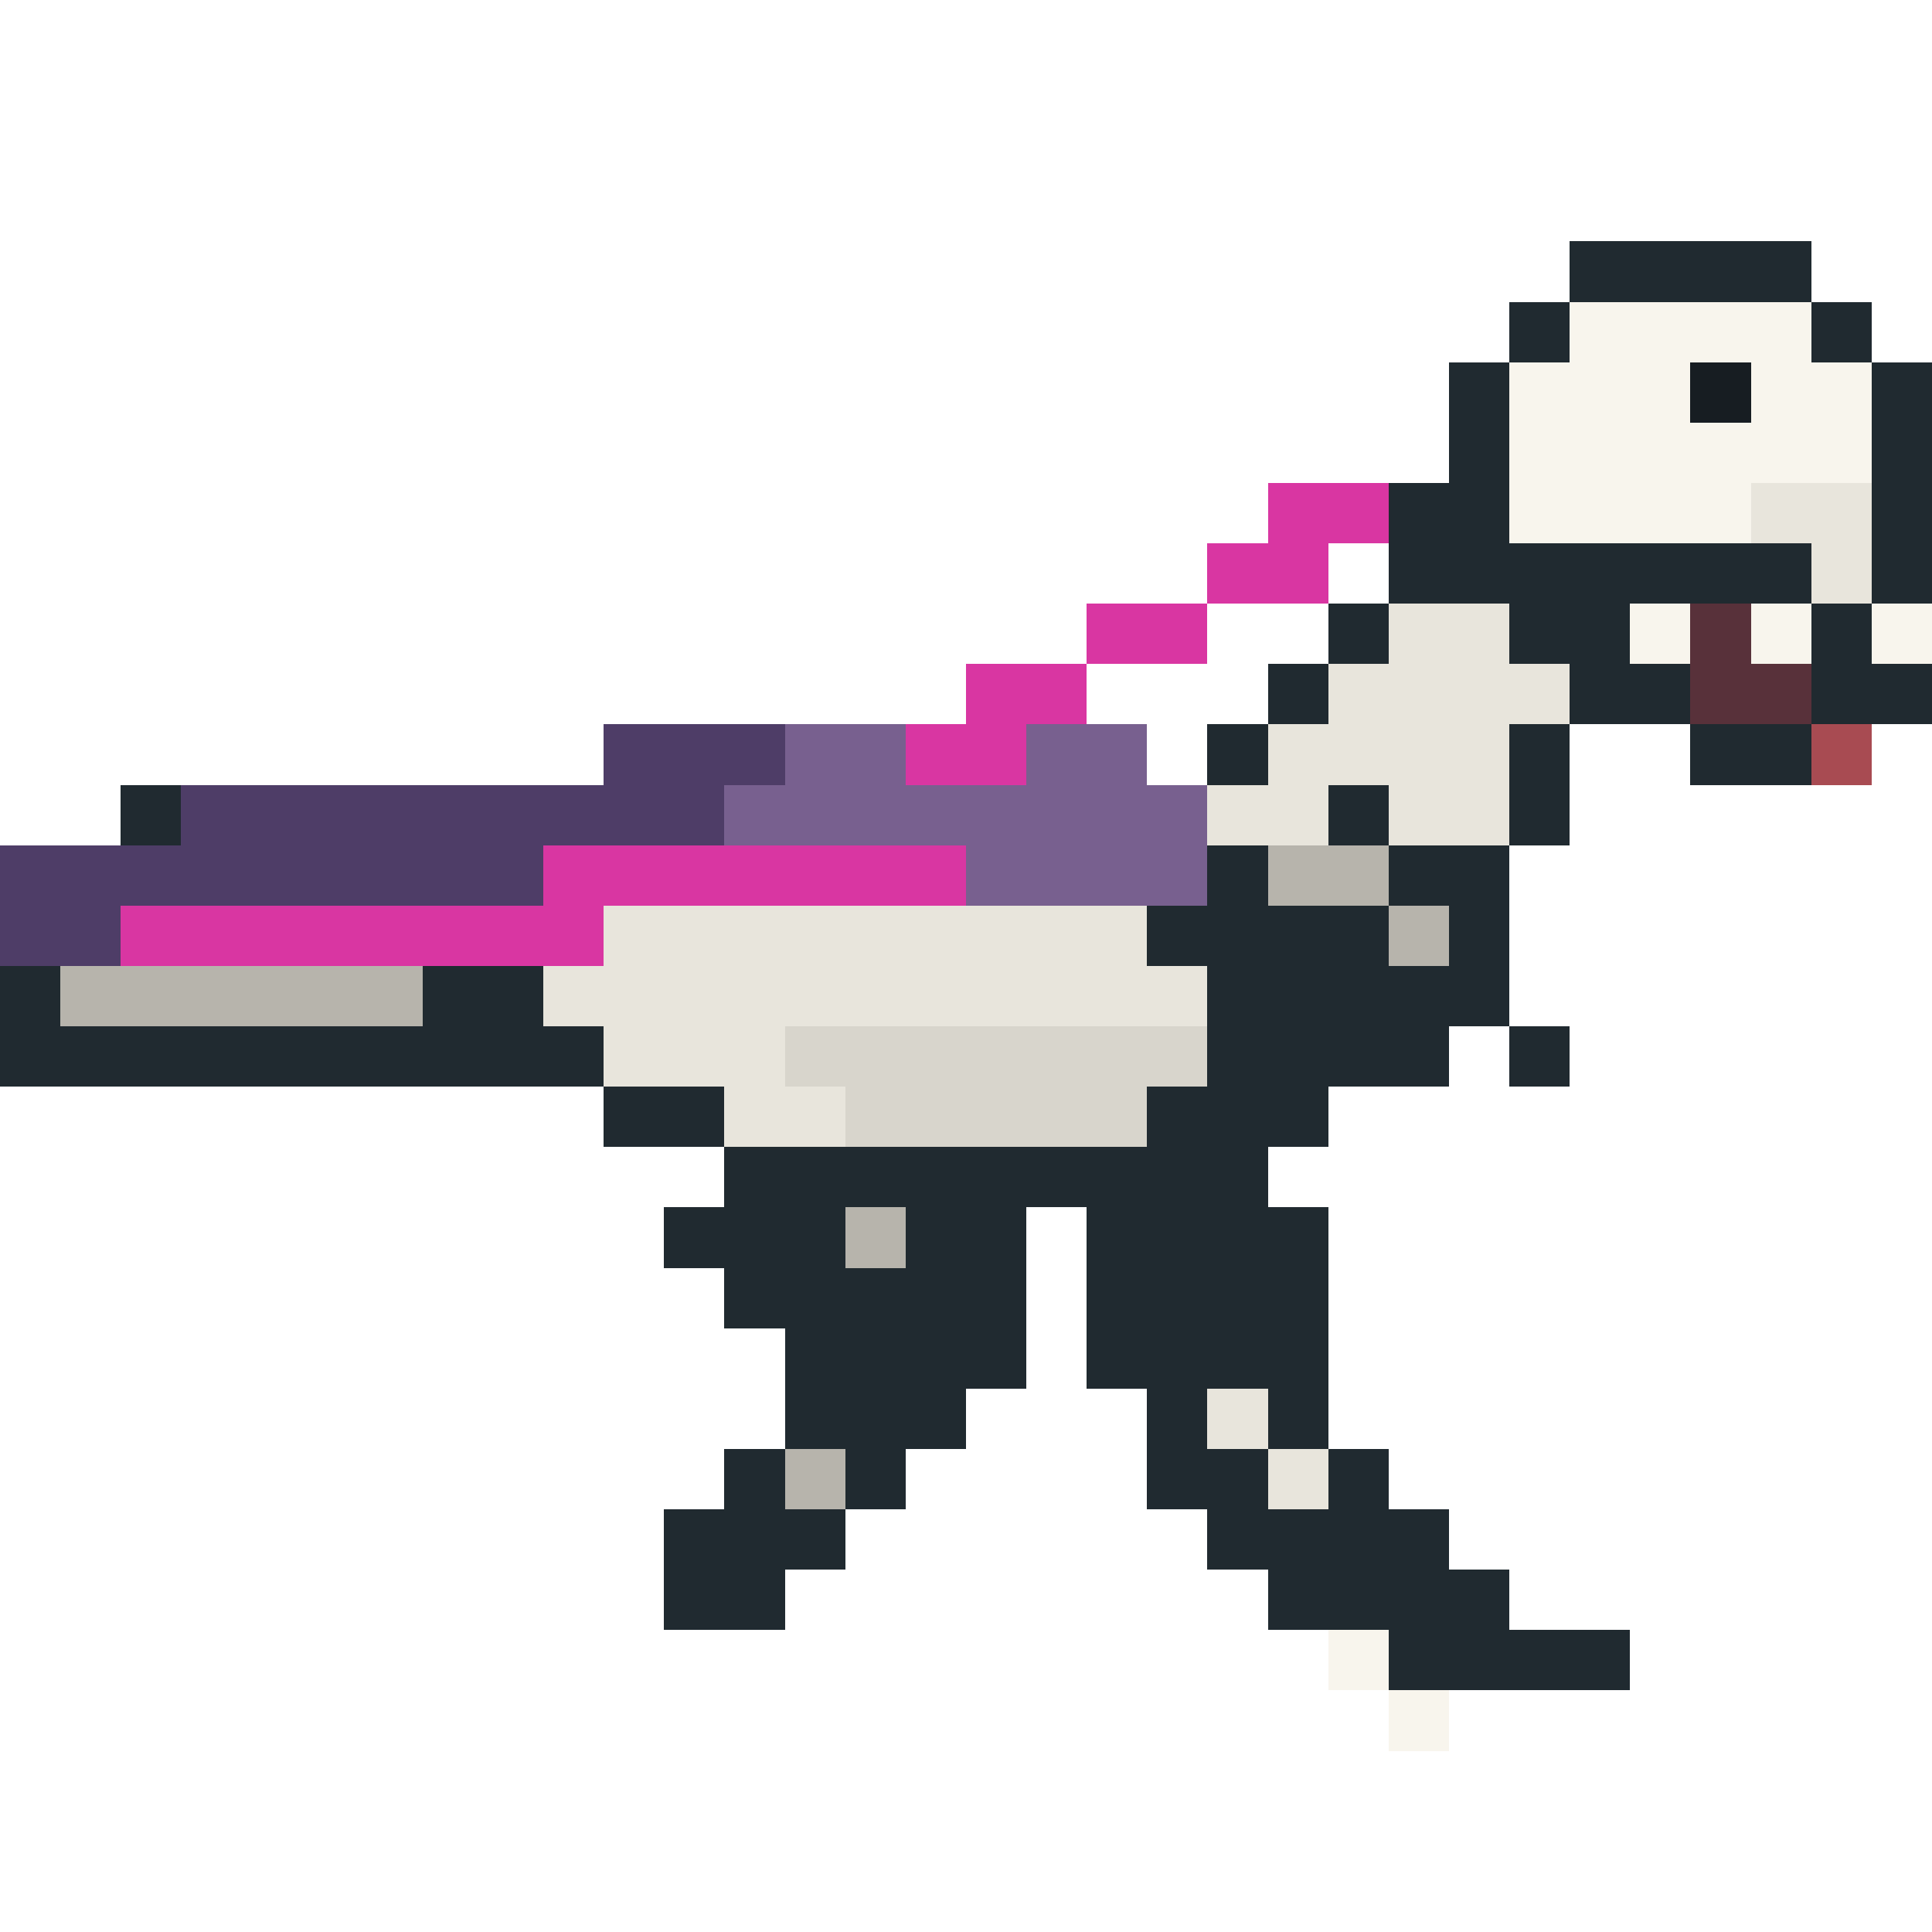
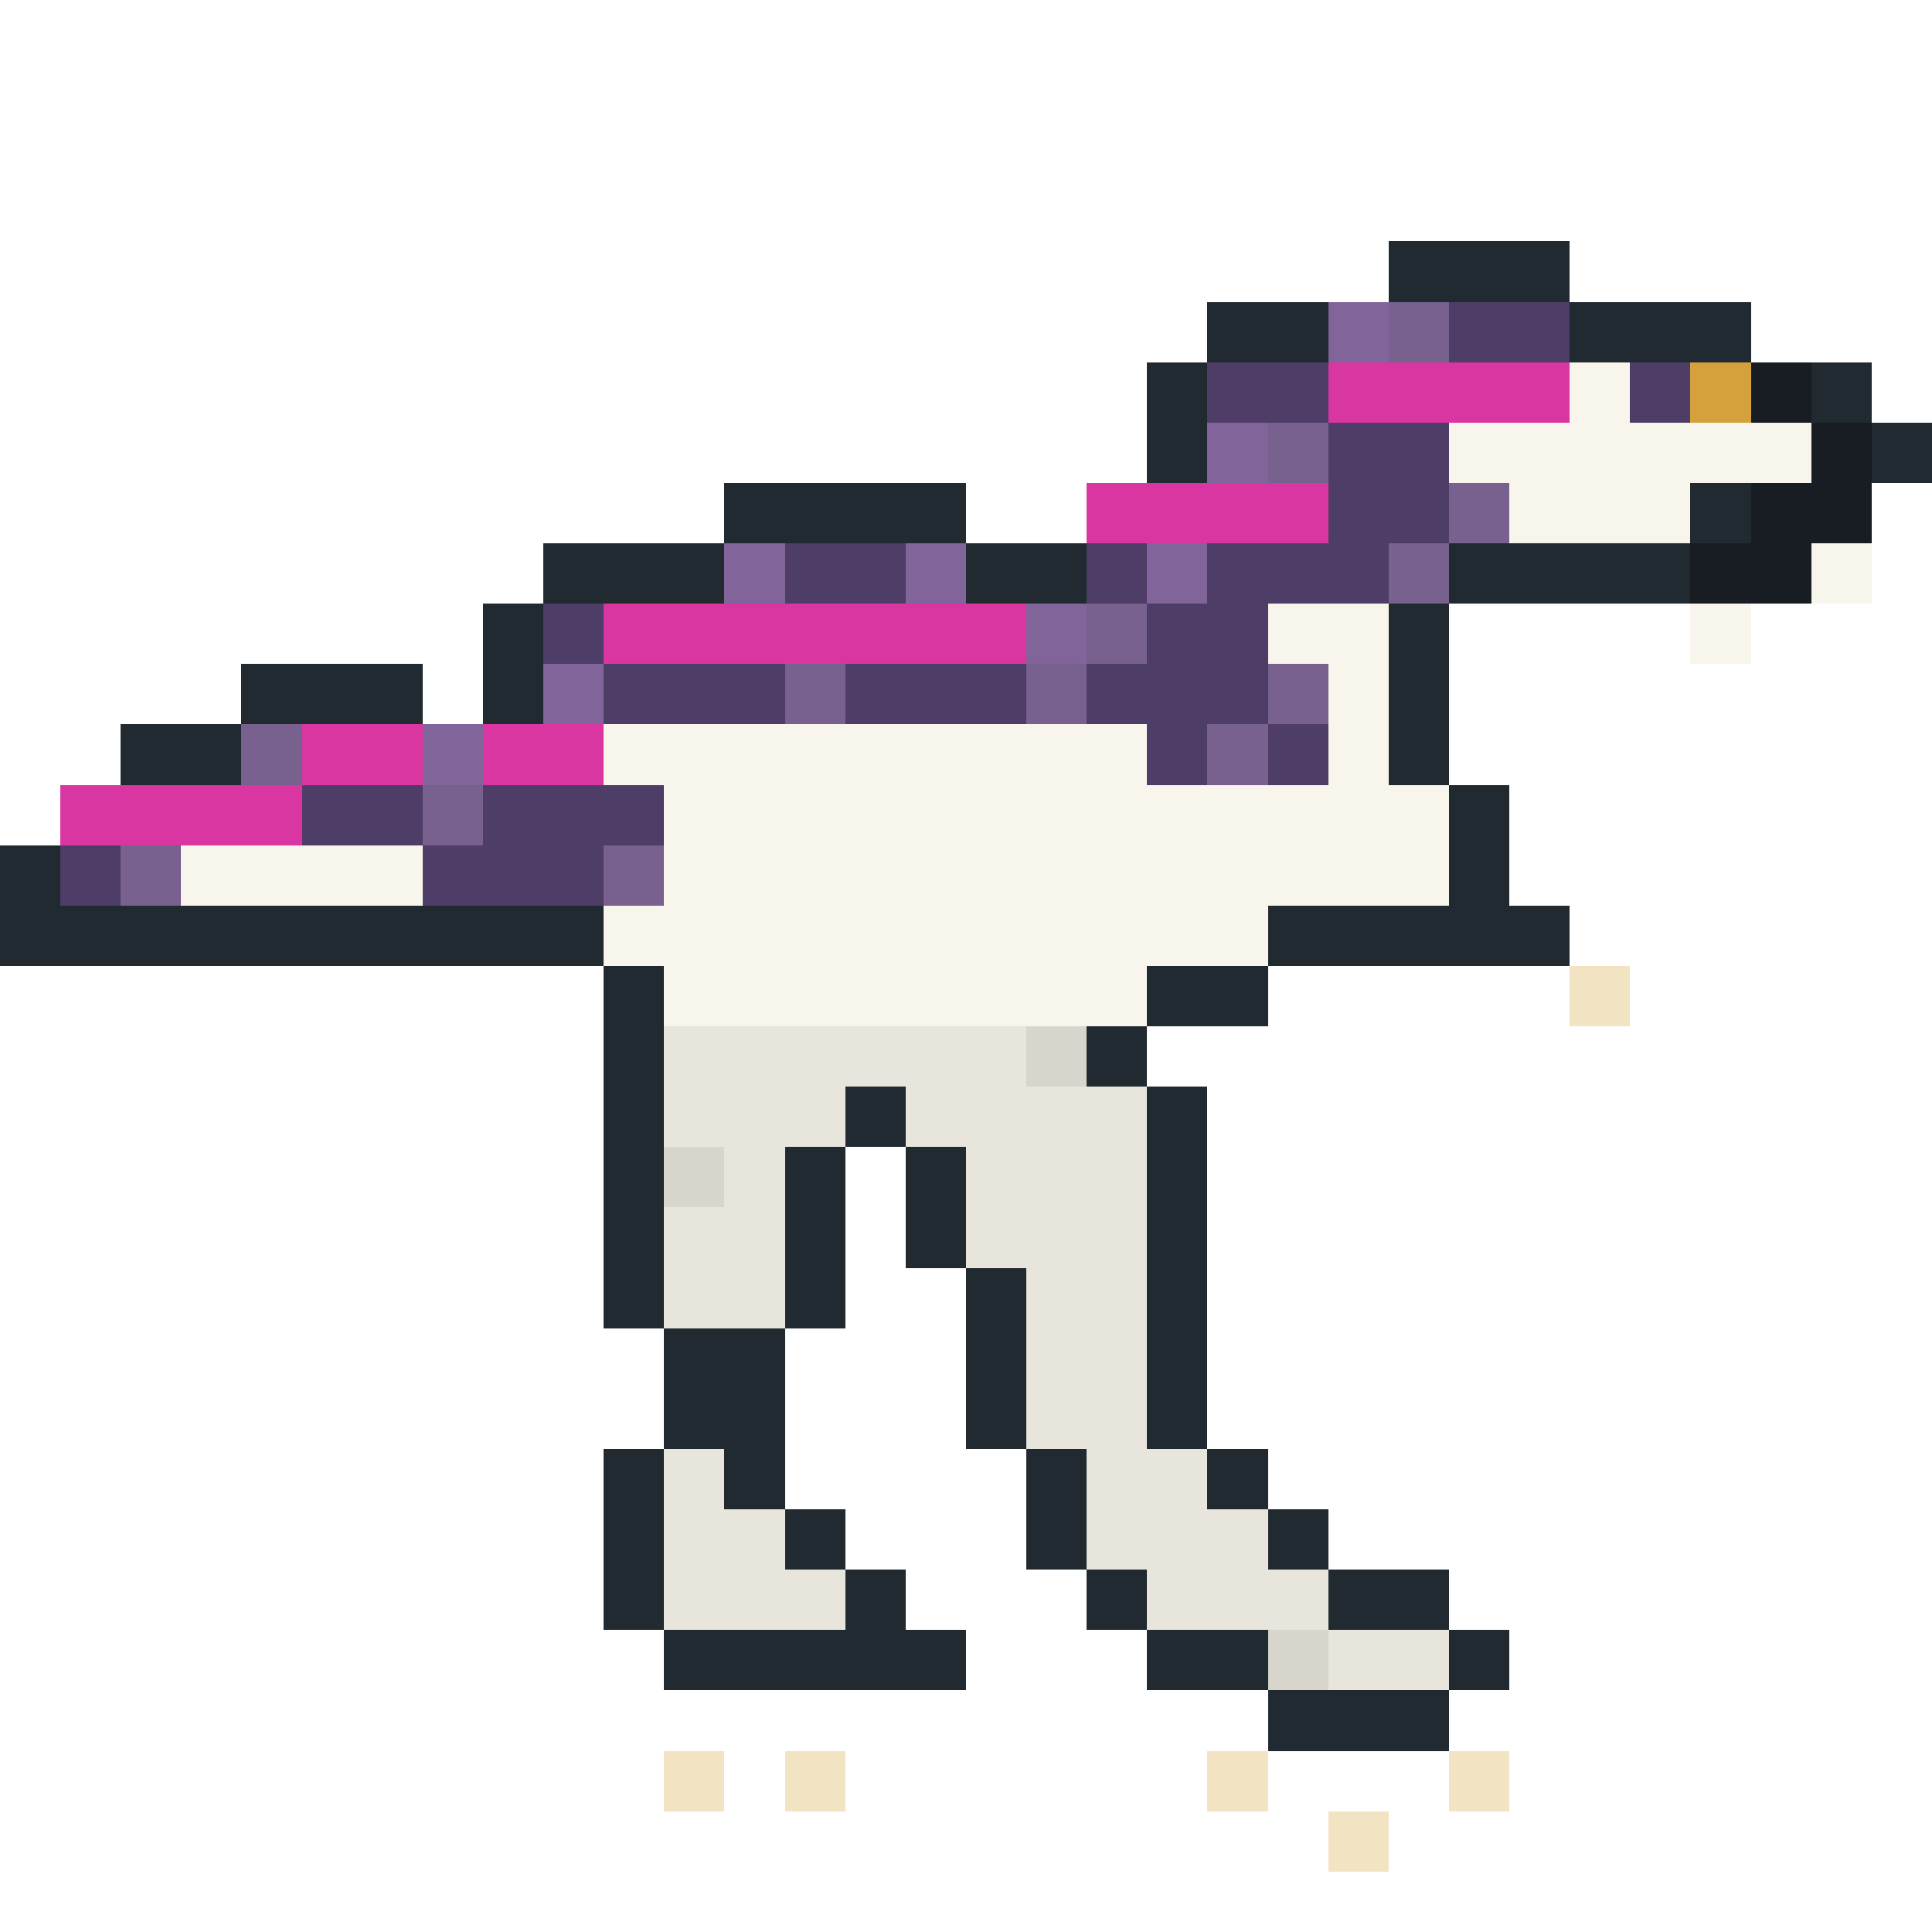
<svg xmlns="http://www.w3.org/2000/svg" viewBox="0 0 128 128" shape-rendering="crispEdges" role="img" aria-label="Violeta" data-character="Violeta" data-species="Velociraptor" data-age="adult" data-sex="female" data-lineage="Rosa" data-hide="white" data-back="purple" data-dorsal-stripe="magenta" data-eye="gold-ochre" data-origin="Jurassic World" data-render-style="pixel-art" data-pixel-grid="4px" data-pose="attack" data-motion-accent="attack">
-   <rect x="104" y="16" width="4" height="4" fill="#202a30" />
-   <rect x="108" y="16" width="4" height="4" fill="#202a30" />
-   <rect x="112" y="16" width="4" height="4" fill="#202a30" />
-   <rect x="116" y="16" width="4" height="4" fill="#202a30" />
-   <rect x="100" y="20" width="4" height="4" fill="#202a30" />
-   <rect x="104" y="20" width="4" height="4" fill="#f8f5ed" />
-   <rect x="108" y="20" width="4" height="4" fill="#f8f5ed" />
-   <rect x="112" y="20" width="4" height="4" fill="#f8f5ed" />
-   <rect x="116" y="20" width="4" height="4" fill="#f8f5ed" />
-   <rect x="120" y="20" width="4" height="4" fill="#202a30" />
-   <rect x="96" y="24" width="4" height="4" fill="#202a30" />
-   <rect x="100" y="24" width="4" height="4" fill="#f8f5ed" />
+   <rect x="92" y="16" width="4" height="4" fill="#202a30" />
+   <rect x="96" y="16" width="4" height="4" fill="#202a30" />
+   <rect x="100" y="16" width="4" height="4" fill="#202a30" />
+   <rect x="80" y="20" width="4" height="4" fill="#202a30" />
+   <rect x="84" y="20" width="4" height="4" fill="#202a30" />
+   <rect x="88" y="20" width="4" height="4" fill="#202a30" />
+   <rect x="92" y="20" width="4" height="4" fill="#78608f" />
+   <rect x="96" y="20" width="4" height="4" fill="#4e3d67" />
+   <rect x="100" y="20" width="4" height="4" fill="#4e3d67" />
+   <rect x="104" y="20" width="4" height="4" fill="#202a30" />
+   <rect x="108" y="20" width="4" height="4" fill="#202a30" />
+   <rect x="112" y="20" width="4" height="4" fill="#202a30" />
+   <rect x="76" y="24" width="4" height="4" fill="#202a30" />
+   <rect x="80" y="24" width="4" height="4" fill="#4e3d67" />
+   <rect x="84" y="24" width="4" height="4" fill="#4e3d67" />
+   <rect x="88" y="24" width="4" height="4" fill="#d936a2" />
+   <rect x="92" y="24" width="4" height="4" fill="#d936a2" />
+   <rect x="96" y="24" width="4" height="4" fill="#d936a2" />
+   <rect x="100" y="24" width="4" height="4" fill="#d936a2" />
  <rect x="104" y="24" width="4" height="4" fill="#f8f5ed" />
-   <rect x="108" y="24" width="4" height="4" fill="#f8f5ed" />
-   <rect x="112" y="24" width="4" height="4" fill="#171d22" />
-   <rect x="116" y="24" width="4" height="4" fill="#f8f5ed" />
-   <rect x="120" y="24" width="4" height="4" fill="#f8f5ed" />
-   <rect x="124" y="24" width="4" height="4" fill="#202a30" />
-   <rect x="96" y="28" width="4" height="4" fill="#202a30" />
+   <rect x="108" y="24" width="4" height="4" fill="#4e3d67" />
+   <rect x="112" y="24" width="4" height="4" fill="#4e3d67" />
+   <rect x="116" y="24" width="4" height="4" fill="#202a30" />
+   <rect x="120" y="24" width="4" height="4" fill="#202a30" />
+   <rect x="76" y="28" width="4" height="4" fill="#202a30" />
+   <rect x="80" y="28" width="4" height="4" fill="#4e3d67" />
+   <rect x="84" y="28" width="4" height="4" fill="#78608f" />
+   <rect x="88" y="28" width="4" height="4" fill="#4e3d67" />
+   <rect x="92" y="28" width="4" height="4" fill="#4e3d67" />
+   <rect x="96" y="28" width="4" height="4" fill="#f8f5ed" />
  <rect x="100" y="28" width="4" height="4" fill="#f8f5ed" />
  <rect x="104" y="28" width="4" height="4" fill="#f8f5ed" />
  <rect x="108" y="28" width="4" height="4" fill="#f8f5ed" />
  <rect x="112" y="28" width="4" height="4" fill="#f8f5ed" />
  <rect x="116" y="28" width="4" height="4" fill="#f8f5ed" />
-   <rect x="120" y="28" width="4" height="4" fill="#f8f5ed" />
+   <rect x="120" y="28" width="4" height="4" fill="#202a30" />
  <rect x="124" y="28" width="4" height="4" fill="#202a30" />
+   <rect x="48" y="32" width="4" height="4" fill="#202a30" />
+   <rect x="52" y="32" width="4" height="4" fill="#202a30" />
+   <rect x="56" y="32" width="4" height="4" fill="#202a30" />
+   <rect x="60" y="32" width="4" height="4" fill="#202a30" />
+   <rect x="72" y="32" width="4" height="4" fill="#d936a2" />
+   <rect x="76" y="32" width="4" height="4" fill="#d936a2" />
+   <rect x="80" y="32" width="4" height="4" fill="#d936a2" />
  <rect x="84" y="32" width="4" height="4" fill="#d936a2" />
-   <rect x="88" y="32" width="4" height="4" fill="#d936a2" />
-   <rect x="92" y="32" width="4" height="4" fill="#202a30" />
-   <rect x="96" y="32" width="4" height="4" fill="#202a30" />
+   <rect x="88" y="32" width="4" height="4" fill="#4e3d67" />
+   <rect x="92" y="32" width="4" height="4" fill="#4e3d67" />
+   <rect x="96" y="32" width="4" height="4" fill="#78608f" />
  <rect x="100" y="32" width="4" height="4" fill="#f8f5ed" />
  <rect x="104" y="32" width="4" height="4" fill="#f8f5ed" />
  <rect x="108" y="32" width="4" height="4" fill="#f8f5ed" />
-   <rect x="112" y="32" width="4" height="4" fill="#f8f5ed" />
-   <rect x="116" y="32" width="4" height="4" fill="#e8e5dc" />
-   <rect x="120" y="32" width="4" height="4" fill="#e8e5dc" />
-   <rect x="124" y="32" width="4" height="4" fill="#202a30" />
-   <rect x="80" y="36" width="4" height="4" fill="#d936a2" />
-   <rect x="84" y="36" width="4" height="4" fill="#d936a2" />
-   <rect x="92" y="36" width="4" height="4" fill="#202a30" />
+   <rect x="112" y="32" width="4" height="4" fill="#202a30" />
+   <rect x="116" y="32" width="4" height="4" fill="#202a30" />
+   <rect x="36" y="36" width="4" height="4" fill="#202a30" />
+   <rect x="40" y="36" width="4" height="4" fill="#202a30" />
+   <rect x="44" y="36" width="4" height="4" fill="#202a30" />
+   <rect x="48" y="36" width="4" height="4" fill="#4e3d67" />
+   <rect x="52" y="36" width="4" height="4" fill="#4e3d67" />
+   <rect x="56" y="36" width="4" height="4" fill="#4e3d67" />
+   <rect x="60" y="36" width="4" height="4" fill="#78608f" />
+   <rect x="64" y="36" width="4" height="4" fill="#202a30" />
+   <rect x="68" y="36" width="4" height="4" fill="#202a30" />
+   <rect x="72" y="36" width="4" height="4" fill="#4e3d67" />
+   <rect x="76" y="36" width="4" height="4" fill="#78608f" />
+   <rect x="80" y="36" width="4" height="4" fill="#4e3d67" />
+   <rect x="84" y="36" width="4" height="4" fill="#4e3d67" />
+   <rect x="88" y="36" width="4" height="4" fill="#4e3d67" />
+   <rect x="92" y="36" width="4" height="4" fill="#78608f" />
  <rect x="96" y="36" width="4" height="4" fill="#202a30" />
  <rect x="100" y="36" width="4" height="4" fill="#202a30" />
  <rect x="104" y="36" width="4" height="4" fill="#202a30" />
  <rect x="108" y="36" width="4" height="4" fill="#202a30" />
-   <rect x="112" y="36" width="4" height="4" fill="#202a30" />
-   <rect x="116" y="36" width="4" height="4" fill="#202a30" />
-   <rect x="120" y="36" width="4" height="4" fill="#e8e5dc" />
-   <rect x="124" y="36" width="4" height="4" fill="#202a30" />
-   <rect x="72" y="40" width="4" height="4" fill="#d936a2" />
-   <rect x="76" y="40" width="4" height="4" fill="#d936a2" />
-   <rect x="88" y="40" width="4" height="4" fill="#202a30" />
-   <rect x="92" y="40" width="4" height="4" fill="#e8e5dc" />
-   <rect x="96" y="40" width="4" height="4" fill="#e8e5dc" />
-   <rect x="100" y="40" width="4" height="4" fill="#202a30" />
-   <rect x="104" y="40" width="4" height="4" fill="#202a30" />
-   <rect x="108" y="40" width="4" height="4" fill="#f8f5ed" />
-   <rect x="112" y="40" width="4" height="4" fill="#58313a" />
-   <rect x="116" y="40" width="4" height="4" fill="#f8f5ed" />
-   <rect x="120" y="40" width="4" height="4" fill="#202a30" />
-   <rect x="124" y="40" width="4" height="4" fill="#f8f5ed" />
-   <rect x="64" y="44" width="4" height="4" fill="#d936a2" />
-   <rect x="68" y="44" width="4" height="4" fill="#d936a2" />
-   <rect x="84" y="44" width="4" height="4" fill="#202a30" />
-   <rect x="88" y="44" width="4" height="4" fill="#e8e5dc" />
-   <rect x="92" y="44" width="4" height="4" fill="#e8e5dc" />
-   <rect x="96" y="44" width="4" height="4" fill="#e8e5dc" />
-   <rect x="100" y="44" width="4" height="4" fill="#e8e5dc" />
-   <rect x="104" y="44" width="4" height="4" fill="#202a30" />
-   <rect x="108" y="44" width="4" height="4" fill="#202a30" />
-   <rect x="112" y="44" width="4" height="4" fill="#58313a" />
-   <rect x="116" y="44" width="4" height="4" fill="#58313a" />
-   <rect x="120" y="44" width="4" height="4" fill="#202a30" />
-   <rect x="124" y="44" width="4" height="4" fill="#202a30" />
-   <rect x="40" y="48" width="4" height="4" fill="#4e3d67" />
-   <rect x="44" y="48" width="4" height="4" fill="#4e3d67" />
-   <rect x="48" y="48" width="4" height="4" fill="#4e3d67" />
-   <rect x="52" y="48" width="4" height="4" fill="#78608f" />
-   <rect x="56" y="48" width="4" height="4" fill="#78608f" />
-   <rect x="60" y="48" width="4" height="4" fill="#d936a2" />
-   <rect x="64" y="48" width="4" height="4" fill="#d936a2" />
-   <rect x="68" y="48" width="4" height="4" fill="#78608f" />
-   <rect x="72" y="48" width="4" height="4" fill="#78608f" />
-   <rect x="80" y="48" width="4" height="4" fill="#202a30" />
-   <rect x="84" y="48" width="4" height="4" fill="#e8e5dc" />
-   <rect x="88" y="48" width="4" height="4" fill="#e8e5dc" />
-   <rect x="92" y="48" width="4" height="4" fill="#e8e5dc" />
-   <rect x="96" y="48" width="4" height="4" fill="#e8e5dc" />
-   <rect x="100" y="48" width="4" height="4" fill="#202a30" />
-   <rect x="112" y="48" width="4" height="4" fill="#202a30" />
-   <rect x="116" y="48" width="4" height="4" fill="#202a30" />
-   <rect x="120" y="48" width="4" height="4" fill="#a84b52" />
-   <rect x="8" y="52" width="4" height="4" fill="#202a30" />
-   <rect x="12" y="52" width="4" height="4" fill="#4e3d67" />
-   <rect x="16" y="52" width="4" height="4" fill="#4e3d67" />
+   <rect x="32" y="40" width="4" height="4" fill="#202a30" />
+   <rect x="36" y="40" width="4" height="4" fill="#4e3d67" />
+   <rect x="40" y="40" width="4" height="4" fill="#d936a2" />
+   <rect x="44" y="40" width="4" height="4" fill="#d936a2" />
+   <rect x="48" y="40" width="4" height="4" fill="#d936a2" />
+   <rect x="52" y="40" width="4" height="4" fill="#d936a2" />
+   <rect x="56" y="40" width="4" height="4" fill="#d936a2" />
+   <rect x="60" y="40" width="4" height="4" fill="#d936a2" />
+   <rect x="64" y="40" width="4" height="4" fill="#d936a2" />
+   <rect x="68" y="40" width="4" height="4" fill="#d936a2" />
+   <rect x="72" y="40" width="4" height="4" fill="#78608f" />
+   <rect x="76" y="40" width="4" height="4" fill="#4e3d67" />
+   <rect x="80" y="40" width="4" height="4" fill="#4e3d67" />
+   <rect x="84" y="40" width="4" height="4" fill="#f8f5ed" />
+   <rect x="88" y="40" width="4" height="4" fill="#f8f5ed" />
+   <rect x="92" y="40" width="4" height="4" fill="#202a30" />
+   <rect x="16" y="44" width="4" height="4" fill="#202a30" />
+   <rect x="20" y="44" width="4" height="4" fill="#202a30" />
+   <rect x="24" y="44" width="4" height="4" fill="#202a30" />
+   <rect x="32" y="44" width="4" height="4" fill="#202a30" />
+   <rect x="36" y="44" width="4" height="4" fill="#78608f" />
+   <rect x="40" y="44" width="4" height="4" fill="#4e3d67" />
+   <rect x="44" y="44" width="4" height="4" fill="#4e3d67" />
+   <rect x="48" y="44" width="4" height="4" fill="#4e3d67" />
+   <rect x="52" y="44" width="4" height="4" fill="#78608f" />
+   <rect x="56" y="44" width="4" height="4" fill="#4e3d67" />
+   <rect x="60" y="44" width="4" height="4" fill="#4e3d67" />
+   <rect x="64" y="44" width="4" height="4" fill="#4e3d67" />
+   <rect x="68" y="44" width="4" height="4" fill="#78608f" />
+   <rect x="72" y="44" width="4" height="4" fill="#4e3d67" />
+   <rect x="76" y="44" width="4" height="4" fill="#4e3d67" />
+   <rect x="80" y="44" width="4" height="4" fill="#4e3d67" />
+   <rect x="84" y="44" width="4" height="4" fill="#78608f" />
+   <rect x="88" y="44" width="4" height="4" fill="#f8f5ed" />
+   <rect x="92" y="44" width="4" height="4" fill="#202a30" />
+   <rect x="8" y="48" width="4" height="4" fill="#202a30" />
+   <rect x="12" y="48" width="4" height="4" fill="#202a30" />
+   <rect x="16" y="48" width="4" height="4" fill="#78608f" />
+   <rect x="20" y="48" width="4" height="4" fill="#d936a2" />
+   <rect x="24" y="48" width="4" height="4" fill="#d936a2" />
+   <rect x="28" y="48" width="4" height="4" fill="#d936a2" />
+   <rect x="32" y="48" width="4" height="4" fill="#d936a2" />
+   <rect x="36" y="48" width="4" height="4" fill="#d936a2" />
+   <rect x="40" y="48" width="4" height="4" fill="#f8f5ed" />
+   <rect x="44" y="48" width="4" height="4" fill="#f8f5ed" />
+   <rect x="48" y="48" width="4" height="4" fill="#f8f5ed" />
+   <rect x="52" y="48" width="4" height="4" fill="#f8f5ed" />
+   <rect x="56" y="48" width="4" height="4" fill="#f8f5ed" />
+   <rect x="60" y="48" width="4" height="4" fill="#f8f5ed" />
+   <rect x="64" y="48" width="4" height="4" fill="#f8f5ed" />
+   <rect x="68" y="48" width="4" height="4" fill="#f8f5ed" />
+   <rect x="72" y="48" width="4" height="4" fill="#f8f5ed" />
+   <rect x="76" y="48" width="4" height="4" fill="#4e3d67" />
+   <rect x="80" y="48" width="4" height="4" fill="#78608f" />
+   <rect x="84" y="48" width="4" height="4" fill="#4e3d67" />
+   <rect x="88" y="48" width="4" height="4" fill="#f8f5ed" />
+   <rect x="92" y="48" width="4" height="4" fill="#202a30" />
+   <rect x="4" y="52" width="4" height="4" fill="#d936a2" />
+   <rect x="8" y="52" width="4" height="4" fill="#d936a2" />
+   <rect x="12" y="52" width="4" height="4" fill="#d936a2" />
+   <rect x="16" y="52" width="4" height="4" fill="#d936a2" />
  <rect x="20" y="52" width="4" height="4" fill="#4e3d67" />
  <rect x="24" y="52" width="4" height="4" fill="#4e3d67" />
-   <rect x="28" y="52" width="4" height="4" fill="#4e3d67" />
+   <rect x="28" y="52" width="4" height="4" fill="#78608f" />
  <rect x="32" y="52" width="4" height="4" fill="#4e3d67" />
  <rect x="36" y="52" width="4" height="4" fill="#4e3d67" />
  <rect x="40" y="52" width="4" height="4" fill="#4e3d67" />
-   <rect x="44" y="52" width="4" height="4" fill="#4e3d67" />
-   <rect x="48" y="52" width="4" height="4" fill="#78608f" />
-   <rect x="52" y="52" width="4" height="4" fill="#78608f" />
-   <rect x="56" y="52" width="4" height="4" fill="#78608f" />
-   <rect x="60" y="52" width="4" height="4" fill="#78608f" />
-   <rect x="64" y="52" width="4" height="4" fill="#78608f" />
-   <rect x="68" y="52" width="4" height="4" fill="#78608f" />
-   <rect x="72" y="52" width="4" height="4" fill="#78608f" />
-   <rect x="76" y="52" width="4" height="4" fill="#78608f" />
-   <rect x="80" y="52" width="4" height="4" fill="#e8e5dc" />
-   <rect x="84" y="52" width="4" height="4" fill="#e8e5dc" />
-   <rect x="88" y="52" width="4" height="4" fill="#202a30" />
-   <rect x="92" y="52" width="4" height="4" fill="#e8e5dc" />
-   <rect x="96" y="52" width="4" height="4" fill="#e8e5dc" />
-   <rect x="100" y="52" width="4" height="4" fill="#202a30" />
-   <rect x="0" y="56" width="4" height="4" fill="#4e3d67" />
+   <rect x="44" y="52" width="4" height="4" fill="#f8f5ed" />
+   <rect x="48" y="52" width="4" height="4" fill="#f8f5ed" />
+   <rect x="52" y="52" width="4" height="4" fill="#f8f5ed" />
+   <rect x="56" y="52" width="4" height="4" fill="#f8f5ed" />
+   <rect x="60" y="52" width="4" height="4" fill="#f8f5ed" />
+   <rect x="64" y="52" width="4" height="4" fill="#f8f5ed" />
+   <rect x="68" y="52" width="4" height="4" fill="#f8f5ed" />
+   <rect x="72" y="52" width="4" height="4" fill="#f8f5ed" />
+   <rect x="76" y="52" width="4" height="4" fill="#f8f5ed" />
+   <rect x="80" y="52" width="4" height="4" fill="#f8f5ed" />
+   <rect x="84" y="52" width="4" height="4" fill="#f8f5ed" />
+   <rect x="88" y="52" width="4" height="4" fill="#f8f5ed" />
+   <rect x="92" y="52" width="4" height="4" fill="#f8f5ed" />
+   <rect x="96" y="52" width="4" height="4" fill="#202a30" />
+   <rect x="0" y="56" width="4" height="4" fill="#202a30" />
  <rect x="4" y="56" width="4" height="4" fill="#4e3d67" />
-   <rect x="8" y="56" width="4" height="4" fill="#4e3d67" />
-   <rect x="12" y="56" width="4" height="4" fill="#4e3d67" />
-   <rect x="16" y="56" width="4" height="4" fill="#4e3d67" />
-   <rect x="20" y="56" width="4" height="4" fill="#4e3d67" />
-   <rect x="24" y="56" width="4" height="4" fill="#4e3d67" />
+   <rect x="8" y="56" width="4" height="4" fill="#78608f" />
+   <rect x="12" y="56" width="4" height="4" fill="#f8f5ed" />
+   <rect x="16" y="56" width="4" height="4" fill="#f8f5ed" />
+   <rect x="20" y="56" width="4" height="4" fill="#f8f5ed" />
+   <rect x="24" y="56" width="4" height="4" fill="#f8f5ed" />
  <rect x="28" y="56" width="4" height="4" fill="#4e3d67" />
  <rect x="32" y="56" width="4" height="4" fill="#4e3d67" />
-   <rect x="36" y="56" width="4" height="4" fill="#d936a2" />
-   <rect x="40" y="56" width="4" height="4" fill="#d936a2" />
-   <rect x="44" y="56" width="4" height="4" fill="#d936a2" />
-   <rect x="48" y="56" width="4" height="4" fill="#d936a2" />
-   <rect x="52" y="56" width="4" height="4" fill="#d936a2" />
-   <rect x="56" y="56" width="4" height="4" fill="#d936a2" />
-   <rect x="60" y="56" width="4" height="4" fill="#d936a2" />
-   <rect x="64" y="56" width="4" height="4" fill="#78608f" />
-   <rect x="68" y="56" width="4" height="4" fill="#78608f" />
-   <rect x="72" y="56" width="4" height="4" fill="#78608f" />
-   <rect x="76" y="56" width="4" height="4" fill="#78608f" />
-   <rect x="80" y="56" width="4" height="4" fill="#202a30" />
-   <rect x="84" y="56" width="4" height="4" fill="#b7b4ac" />
-   <rect x="88" y="56" width="4" height="4" fill="#b7b4ac" />
-   <rect x="92" y="56" width="4" height="4" fill="#202a30" />
+   <rect x="36" y="56" width="4" height="4" fill="#4e3d67" />
+   <rect x="40" y="56" width="4" height="4" fill="#78608f" />
+   <rect x="44" y="56" width="4" height="4" fill="#f8f5ed" />
+   <rect x="48" y="56" width="4" height="4" fill="#f8f5ed" />
+   <rect x="52" y="56" width="4" height="4" fill="#f8f5ed" />
+   <rect x="56" y="56" width="4" height="4" fill="#f8f5ed" />
+   <rect x="60" y="56" width="4" height="4" fill="#f8f5ed" />
+   <rect x="64" y="56" width="4" height="4" fill="#f8f5ed" />
+   <rect x="68" y="56" width="4" height="4" fill="#f8f5ed" />
+   <rect x="72" y="56" width="4" height="4" fill="#f8f5ed" />
+   <rect x="76" y="56" width="4" height="4" fill="#f8f5ed" />
+   <rect x="80" y="56" width="4" height="4" fill="#f8f5ed" />
+   <rect x="84" y="56" width="4" height="4" fill="#f8f5ed" />
+   <rect x="88" y="56" width="4" height="4" fill="#f8f5ed" />
+   <rect x="92" y="56" width="4" height="4" fill="#f8f5ed" />
  <rect x="96" y="56" width="4" height="4" fill="#202a30" />
-   <rect x="0" y="60" width="4" height="4" fill="#4e3d67" />
-   <rect x="4" y="60" width="4" height="4" fill="#4e3d67" />
-   <rect x="8" y="60" width="4" height="4" fill="#d936a2" />
-   <rect x="12" y="60" width="4" height="4" fill="#d936a2" />
-   <rect x="16" y="60" width="4" height="4" fill="#d936a2" />
-   <rect x="20" y="60" width="4" height="4" fill="#d936a2" />
-   <rect x="24" y="60" width="4" height="4" fill="#d936a2" />
-   <rect x="28" y="60" width="4" height="4" fill="#d936a2" />
-   <rect x="32" y="60" width="4" height="4" fill="#d936a2" />
-   <rect x="36" y="60" width="4" height="4" fill="#d936a2" />
-   <rect x="40" y="60" width="4" height="4" fill="#e8e5dc" />
-   <rect x="44" y="60" width="4" height="4" fill="#e8e5dc" />
-   <rect x="48" y="60" width="4" height="4" fill="#e8e5dc" />
-   <rect x="52" y="60" width="4" height="4" fill="#e8e5dc" />
-   <rect x="56" y="60" width="4" height="4" fill="#e8e5dc" />
-   <rect x="60" y="60" width="4" height="4" fill="#e8e5dc" />
-   <rect x="64" y="60" width="4" height="4" fill="#e8e5dc" />
-   <rect x="68" y="60" width="4" height="4" fill="#e8e5dc" />
-   <rect x="72" y="60" width="4" height="4" fill="#e8e5dc" />
-   <rect x="76" y="60" width="4" height="4" fill="#202a30" />
-   <rect x="80" y="60" width="4" height="4" fill="#202a30" />
+   <rect x="0" y="60" width="4" height="4" fill="#202a30" />
+   <rect x="4" y="60" width="4" height="4" fill="#202a30" />
+   <rect x="8" y="60" width="4" height="4" fill="#202a30" />
+   <rect x="12" y="60" width="4" height="4" fill="#202a30" />
+   <rect x="16" y="60" width="4" height="4" fill="#202a30" />
+   <rect x="20" y="60" width="4" height="4" fill="#202a30" />
+   <rect x="24" y="60" width="4" height="4" fill="#202a30" />
+   <rect x="28" y="60" width="4" height="4" fill="#202a30" />
+   <rect x="32" y="60" width="4" height="4" fill="#202a30" />
+   <rect x="36" y="60" width="4" height="4" fill="#202a30" />
+   <rect x="40" y="60" width="4" height="4" fill="#f8f5ed" />
+   <rect x="44" y="60" width="4" height="4" fill="#f8f5ed" />
+   <rect x="48" y="60" width="4" height="4" fill="#f8f5ed" />
+   <rect x="52" y="60" width="4" height="4" fill="#f8f5ed" />
+   <rect x="56" y="60" width="4" height="4" fill="#f8f5ed" />
+   <rect x="60" y="60" width="4" height="4" fill="#f8f5ed" />
+   <rect x="64" y="60" width="4" height="4" fill="#f8f5ed" />
+   <rect x="68" y="60" width="4" height="4" fill="#f8f5ed" />
+   <rect x="72" y="60" width="4" height="4" fill="#f8f5ed" />
+   <rect x="76" y="60" width="4" height="4" fill="#f8f5ed" />
+   <rect x="80" y="60" width="4" height="4" fill="#f8f5ed" />
  <rect x="84" y="60" width="4" height="4" fill="#202a30" />
  <rect x="88" y="60" width="4" height="4" fill="#202a30" />
-   <rect x="92" y="60" width="4" height="4" fill="#b7b4ac" />
+   <rect x="92" y="60" width="4" height="4" fill="#202a30" />
  <rect x="96" y="60" width="4" height="4" fill="#202a30" />
-   <rect x="0" y="64" width="4" height="4" fill="#202a30" />
-   <rect x="4" y="64" width="4" height="4" fill="#b7b4ac" />
-   <rect x="8" y="64" width="4" height="4" fill="#b7b4ac" />
-   <rect x="12" y="64" width="4" height="4" fill="#b7b4ac" />
-   <rect x="16" y="64" width="4" height="4" fill="#b7b4ac" />
-   <rect x="20" y="64" width="4" height="4" fill="#b7b4ac" />
-   <rect x="24" y="64" width="4" height="4" fill="#b7b4ac" />
-   <rect x="28" y="64" width="4" height="4" fill="#202a30" />
-   <rect x="32" y="64" width="4" height="4" fill="#202a30" />
-   <rect x="36" y="64" width="4" height="4" fill="#e8e5dc" />
-   <rect x="40" y="64" width="4" height="4" fill="#e8e5dc" />
-   <rect x="44" y="64" width="4" height="4" fill="#e8e5dc" />
-   <rect x="48" y="64" width="4" height="4" fill="#e8e5dc" />
-   <rect x="52" y="64" width="4" height="4" fill="#e8e5dc" />
-   <rect x="56" y="64" width="4" height="4" fill="#e8e5dc" />
-   <rect x="60" y="64" width="4" height="4" fill="#e8e5dc" />
-   <rect x="64" y="64" width="4" height="4" fill="#e8e5dc" />
-   <rect x="68" y="64" width="4" height="4" fill="#e8e5dc" />
-   <rect x="72" y="64" width="4" height="4" fill="#e8e5dc" />
-   <rect x="76" y="64" width="4" height="4" fill="#e8e5dc" />
+   <rect x="100" y="60" width="4" height="4" fill="#202a30" />
+   <rect x="40" y="64" width="4" height="4" fill="#202a30" />
+   <rect x="44" y="64" width="4" height="4" fill="#f8f5ed" />
+   <rect x="48" y="64" width="4" height="4" fill="#f8f5ed" />
+   <rect x="52" y="64" width="4" height="4" fill="#f8f5ed" />
+   <rect x="56" y="64" width="4" height="4" fill="#f8f5ed" />
+   <rect x="60" y="64" width="4" height="4" fill="#f8f5ed" />
+   <rect x="64" y="64" width="4" height="4" fill="#f8f5ed" />
+   <rect x="68" y="64" width="4" height="4" fill="#f8f5ed" />
+   <rect x="72" y="64" width="4" height="4" fill="#f8f5ed" />
+   <rect x="76" y="64" width="4" height="4" fill="#202a30" />
  <rect x="80" y="64" width="4" height="4" fill="#202a30" />
-   <rect x="84" y="64" width="4" height="4" fill="#202a30" />
-   <rect x="88" y="64" width="4" height="4" fill="#202a30" />
-   <rect x="92" y="64" width="4" height="4" fill="#202a30" />
-   <rect x="96" y="64" width="4" height="4" fill="#202a30" />
-   <rect x="0" y="68" width="4" height="4" fill="#202a30" />
-   <rect x="4" y="68" width="4" height="4" fill="#202a30" />
-   <rect x="8" y="68" width="4" height="4" fill="#202a30" />
-   <rect x="12" y="68" width="4" height="4" fill="#202a30" />
-   <rect x="16" y="68" width="4" height="4" fill="#202a30" />
-   <rect x="20" y="68" width="4" height="4" fill="#202a30" />
-   <rect x="24" y="68" width="4" height="4" fill="#202a30" />
-   <rect x="28" y="68" width="4" height="4" fill="#202a30" />
-   <rect x="32" y="68" width="4" height="4" fill="#202a30" />
-   <rect x="36" y="68" width="4" height="4" fill="#202a30" />
-   <rect x="40" y="68" width="4" height="4" fill="#e8e5dc" />
+   <rect x="40" y="68" width="4" height="4" fill="#202a30" />
  <rect x="44" y="68" width="4" height="4" fill="#e8e5dc" />
  <rect x="48" y="68" width="4" height="4" fill="#e8e5dc" />
-   <rect x="52" y="68" width="4" height="4" fill="#d8d5cc" />
-   <rect x="56" y="68" width="4" height="4" fill="#d8d5cc" />
-   <rect x="60" y="68" width="4" height="4" fill="#d8d5cc" />
-   <rect x="64" y="68" width="4" height="4" fill="#d8d5cc" />
+   <rect x="52" y="68" width="4" height="4" fill="#e8e5dc" />
+   <rect x="56" y="68" width="4" height="4" fill="#e8e5dc" />
+   <rect x="60" y="68" width="4" height="4" fill="#e8e5dc" />
+   <rect x="64" y="68" width="4" height="4" fill="#e8e5dc" />
  <rect x="68" y="68" width="4" height="4" fill="#d8d5cc" />
-   <rect x="72" y="68" width="4" height="4" fill="#d8d5cc" />
-   <rect x="76" y="68" width="4" height="4" fill="#d8d5cc" />
-   <rect x="80" y="68" width="4" height="4" fill="#202a30" />
-   <rect x="84" y="68" width="4" height="4" fill="#202a30" />
-   <rect x="88" y="68" width="4" height="4" fill="#202a30" />
-   <rect x="92" y="68" width="4" height="4" fill="#202a30" />
-   <rect x="100" y="68" width="4" height="4" fill="#202a30" />
+   <rect x="72" y="68" width="4" height="4" fill="#202a30" />
  <rect x="40" y="72" width="4" height="4" fill="#202a30" />
-   <rect x="44" y="72" width="4" height="4" fill="#202a30" />
+   <rect x="44" y="72" width="4" height="4" fill="#e8e5dc" />
  <rect x="48" y="72" width="4" height="4" fill="#e8e5dc" />
  <rect x="52" y="72" width="4" height="4" fill="#e8e5dc" />
-   <rect x="56" y="72" width="4" height="4" fill="#d8d5cc" />
-   <rect x="60" y="72" width="4" height="4" fill="#d8d5cc" />
-   <rect x="64" y="72" width="4" height="4" fill="#d8d5cc" />
-   <rect x="68" y="72" width="4" height="4" fill="#d8d5cc" />
-   <rect x="72" y="72" width="4" height="4" fill="#d8d5cc" />
+   <rect x="56" y="72" width="4" height="4" fill="#202a30" />
+   <rect x="60" y="72" width="4" height="4" fill="#e8e5dc" />
+   <rect x="64" y="72" width="4" height="4" fill="#e8e5dc" />
+   <rect x="68" y="72" width="4" height="4" fill="#e8e5dc" />
+   <rect x="72" y="72" width="4" height="4" fill="#e8e5dc" />
  <rect x="76" y="72" width="4" height="4" fill="#202a30" />
-   <rect x="80" y="72" width="4" height="4" fill="#202a30" />
-   <rect x="84" y="72" width="4" height="4" fill="#202a30" />
-   <rect x="48" y="76" width="4" height="4" fill="#202a30" />
+   <rect x="40" y="76" width="4" height="4" fill="#202a30" />
+   <rect x="44" y="76" width="4" height="4" fill="#d8d5cc" />
+   <rect x="48" y="76" width="4" height="4" fill="#e8e5dc" />
  <rect x="52" y="76" width="4" height="4" fill="#202a30" />
-   <rect x="56" y="76" width="4" height="4" fill="#202a30" />
  <rect x="60" y="76" width="4" height="4" fill="#202a30" />
-   <rect x="64" y="76" width="4" height="4" fill="#202a30" />
-   <rect x="68" y="76" width="4" height="4" fill="#202a30" />
-   <rect x="72" y="76" width="4" height="4" fill="#202a30" />
+   <rect x="64" y="76" width="4" height="4" fill="#e8e5dc" />
+   <rect x="68" y="76" width="4" height="4" fill="#e8e5dc" />
+   <rect x="72" y="76" width="4" height="4" fill="#e8e5dc" />
  <rect x="76" y="76" width="4" height="4" fill="#202a30" />
-   <rect x="80" y="76" width="4" height="4" fill="#202a30" />
-   <rect x="44" y="80" width="4" height="4" fill="#202a30" />
-   <rect x="48" y="80" width="4" height="4" fill="#202a30" />
+   <rect x="40" y="80" width="4" height="4" fill="#202a30" />
+   <rect x="44" y="80" width="4" height="4" fill="#e8e5dc" />
+   <rect x="48" y="80" width="4" height="4" fill="#e8e5dc" />
  <rect x="52" y="80" width="4" height="4" fill="#202a30" />
-   <rect x="56" y="80" width="4" height="4" fill="#b7b4ac" />
  <rect x="60" y="80" width="4" height="4" fill="#202a30" />
-   <rect x="64" y="80" width="4" height="4" fill="#202a30" />
-   <rect x="72" y="80" width="4" height="4" fill="#202a30" />
+   <rect x="64" y="80" width="4" height="4" fill="#e8e5dc" />
+   <rect x="68" y="80" width="4" height="4" fill="#e8e5dc" />
+   <rect x="72" y="80" width="4" height="4" fill="#e8e5dc" />
  <rect x="76" y="80" width="4" height="4" fill="#202a30" />
-   <rect x="80" y="80" width="4" height="4" fill="#202a30" />
-   <rect x="84" y="80" width="4" height="4" fill="#202a30" />
-   <rect x="48" y="84" width="4" height="4" fill="#202a30" />
+   <rect x="40" y="84" width="4" height="4" fill="#202a30" />
+   <rect x="44" y="84" width="4" height="4" fill="#e8e5dc" />
+   <rect x="48" y="84" width="4" height="4" fill="#e8e5dc" />
  <rect x="52" y="84" width="4" height="4" fill="#202a30" />
-   <rect x="56" y="84" width="4" height="4" fill="#202a30" />
-   <rect x="60" y="84" width="4" height="4" fill="#202a30" />
  <rect x="64" y="84" width="4" height="4" fill="#202a30" />
-   <rect x="72" y="84" width="4" height="4" fill="#202a30" />
+   <rect x="68" y="84" width="4" height="4" fill="#e8e5dc" />
+   <rect x="72" y="84" width="4" height="4" fill="#e8e5dc" />
  <rect x="76" y="84" width="4" height="4" fill="#202a30" />
-   <rect x="80" y="84" width="4" height="4" fill="#202a30" />
-   <rect x="84" y="84" width="4" height="4" fill="#202a30" />
-   <rect x="52" y="88" width="4" height="4" fill="#202a30" />
-   <rect x="56" y="88" width="4" height="4" fill="#202a30" />
-   <rect x="60" y="88" width="4" height="4" fill="#202a30" />
+   <rect x="44" y="88" width="4" height="4" fill="#202a30" />
+   <rect x="48" y="88" width="4" height="4" fill="#202a30" />
  <rect x="64" y="88" width="4" height="4" fill="#202a30" />
-   <rect x="72" y="88" width="4" height="4" fill="#202a30" />
+   <rect x="68" y="88" width="4" height="4" fill="#e8e5dc" />
+   <rect x="72" y="88" width="4" height="4" fill="#e8e5dc" />
  <rect x="76" y="88" width="4" height="4" fill="#202a30" />
-   <rect x="80" y="88" width="4" height="4" fill="#202a30" />
-   <rect x="84" y="88" width="4" height="4" fill="#202a30" />
-   <rect x="52" y="92" width="4" height="4" fill="#202a30" />
-   <rect x="56" y="92" width="4" height="4" fill="#202a30" />
-   <rect x="60" y="92" width="4" height="4" fill="#202a30" />
+   <rect x="44" y="92" width="4" height="4" fill="#202a30" />
+   <rect x="48" y="92" width="4" height="4" fill="#202a30" />
+   <rect x="64" y="92" width="4" height="4" fill="#202a30" />
+   <rect x="68" y="92" width="4" height="4" fill="#e8e5dc" />
+   <rect x="72" y="92" width="4" height="4" fill="#e8e5dc" />
  <rect x="76" y="92" width="4" height="4" fill="#202a30" />
-   <rect x="80" y="92" width="4" height="4" fill="#e8e5dc" />
-   <rect x="84" y="92" width="4" height="4" fill="#202a30" />
+   <rect x="40" y="96" width="4" height="4" fill="#202a30" />
+   <rect x="44" y="96" width="4" height="4" fill="#e8e5dc" />
  <rect x="48" y="96" width="4" height="4" fill="#202a30" />
-   <rect x="52" y="96" width="4" height="4" fill="#b7b4ac" />
-   <rect x="56" y="96" width="4" height="4" fill="#202a30" />
-   <rect x="76" y="96" width="4" height="4" fill="#202a30" />
+   <rect x="68" y="96" width="4" height="4" fill="#202a30" />
+   <rect x="72" y="96" width="4" height="4" fill="#e8e5dc" />
+   <rect x="76" y="96" width="4" height="4" fill="#e8e5dc" />
  <rect x="80" y="96" width="4" height="4" fill="#202a30" />
-   <rect x="84" y="96" width="4" height="4" fill="#e8e5dc" />
-   <rect x="88" y="96" width="4" height="4" fill="#202a30" />
-   <rect x="44" y="100" width="4" height="4" fill="#202a30" />
-   <rect x="48" y="100" width="4" height="4" fill="#202a30" />
+   <rect x="40" y="100" width="4" height="4" fill="#202a30" />
+   <rect x="44" y="100" width="4" height="4" fill="#e8e5dc" />
+   <rect x="48" y="100" width="4" height="4" fill="#e8e5dc" />
  <rect x="52" y="100" width="4" height="4" fill="#202a30" />
-   <rect x="80" y="100" width="4" height="4" fill="#202a30" />
+   <rect x="68" y="100" width="4" height="4" fill="#202a30" />
+   <rect x="72" y="100" width="4" height="4" fill="#e8e5dc" />
+   <rect x="76" y="100" width="4" height="4" fill="#e8e5dc" />
+   <rect x="80" y="100" width="4" height="4" fill="#e8e5dc" />
  <rect x="84" y="100" width="4" height="4" fill="#202a30" />
-   <rect x="88" y="100" width="4" height="4" fill="#202a30" />
-   <rect x="92" y="100" width="4" height="4" fill="#202a30" />
-   <rect x="44" y="104" width="4" height="4" fill="#202a30" />
-   <rect x="48" y="104" width="4" height="4" fill="#202a30" />
-   <rect x="84" y="104" width="4" height="4" fill="#202a30" />
+   <rect x="40" y="104" width="4" height="4" fill="#202a30" />
+   <rect x="44" y="104" width="4" height="4" fill="#e8e5dc" />
+   <rect x="48" y="104" width="4" height="4" fill="#e8e5dc" />
+   <rect x="52" y="104" width="4" height="4" fill="#e8e5dc" />
+   <rect x="56" y="104" width="4" height="4" fill="#202a30" />
+   <rect x="72" y="104" width="4" height="4" fill="#202a30" />
+   <rect x="76" y="104" width="4" height="4" fill="#e8e5dc" />
+   <rect x="80" y="104" width="4" height="4" fill="#e8e5dc" />
+   <rect x="84" y="104" width="4" height="4" fill="#e8e5dc" />
  <rect x="88" y="104" width="4" height="4" fill="#202a30" />
  <rect x="92" y="104" width="4" height="4" fill="#202a30" />
-   <rect x="96" y="104" width="4" height="4" fill="#202a30" />
-   <rect x="88" y="108" width="4" height="4" fill="#f8f5ed" />
-   <rect x="92" y="108" width="4" height="4" fill="#202a30" />
+   <rect x="44" y="108" width="4" height="4" fill="#202a30" />
+   <rect x="48" y="108" width="4" height="4" fill="#202a30" />
+   <rect x="52" y="108" width="4" height="4" fill="#202a30" />
+   <rect x="56" y="108" width="4" height="4" fill="#202a30" />
+   <rect x="60" y="108" width="4" height="4" fill="#202a30" />
+   <rect x="76" y="108" width="4" height="4" fill="#202a30" />
+   <rect x="80" y="108" width="4" height="4" fill="#202a30" />
+   <rect x="84" y="108" width="4" height="4" fill="#d8d5cc" />
+   <rect x="88" y="108" width="4" height="4" fill="#e8e5dc" />
+   <rect x="92" y="108" width="4" height="4" fill="#e8e5dc" />
  <rect x="96" y="108" width="4" height="4" fill="#202a30" />
-   <rect x="100" y="108" width="4" height="4" fill="#202a30" />
-   <rect x="104" y="108" width="4" height="4" fill="#202a30" />
-   <rect x="92" y="112" width="4" height="4" fill="#f8f5ed" />
+   <rect x="84" y="112" width="4" height="4" fill="#202a30" />
+   <rect x="88" y="112" width="4" height="4" fill="#202a30" />
+   <rect x="92" y="112" width="4" height="4" fill="#202a30" />
+   <rect x="28" y="48" width="4" height="4" fill="#80649a" />
+   <rect x="36" y="44" width="4" height="4" fill="#80649a" />
+   <rect x="48" y="36" width="4" height="4" fill="#80649a" />
+   <rect x="60" y="36" width="4" height="4" fill="#80649a" />
+   <rect x="68" y="40" width="4" height="4" fill="#80649a" />
+   <rect x="76" y="36" width="4" height="4" fill="#80649a" />
+   <rect x="80" y="28" width="4" height="4" fill="#80649a" />
+   <rect x="88" y="20" width="4" height="4" fill="#80649a" />
+   <rect x="112" y="24" width="4" height="4" fill="#d5a13c" />
+   <rect x="116" y="24" width="4" height="4" fill="#d5a13c" />
+   <rect x="116" y="24" width="4" height="4" fill="#171d22" />
+   <rect x="120" y="28" width="4" height="4" fill="#171d22" />
+   <rect x="44" y="116" width="4" height="4" fill="#f2e3c3" />
+   <rect x="52" y="116" width="4" height="4" fill="#f2e3c3" />
+   <rect x="80" y="116" width="4" height="4" fill="#f2e3c3" />
+   <rect x="88" y="120" width="4" height="4" fill="#f2e3c3" />
+   <rect x="96" y="116" width="4" height="4" fill="#f2e3c3" />
+   <rect x="104" y="64" width="4" height="4" fill="#f2e3c3" />
+   <rect x="116" y="32" width="4" height="4" fill="#171d22" />
+   <rect x="120" y="32" width="4" height="4" fill="#171d22" />
+   <rect x="116" y="36" width="4" height="4" fill="#171d22" />
+   <rect x="112" y="36" width="4" height="4" fill="#171d22" />
+   <rect x="112" y="40" width="4" height="4" fill="#f8f5ed" />
+   <rect x="120" y="36" width="4" height="4" fill="#f8f5ed" />
</svg>
